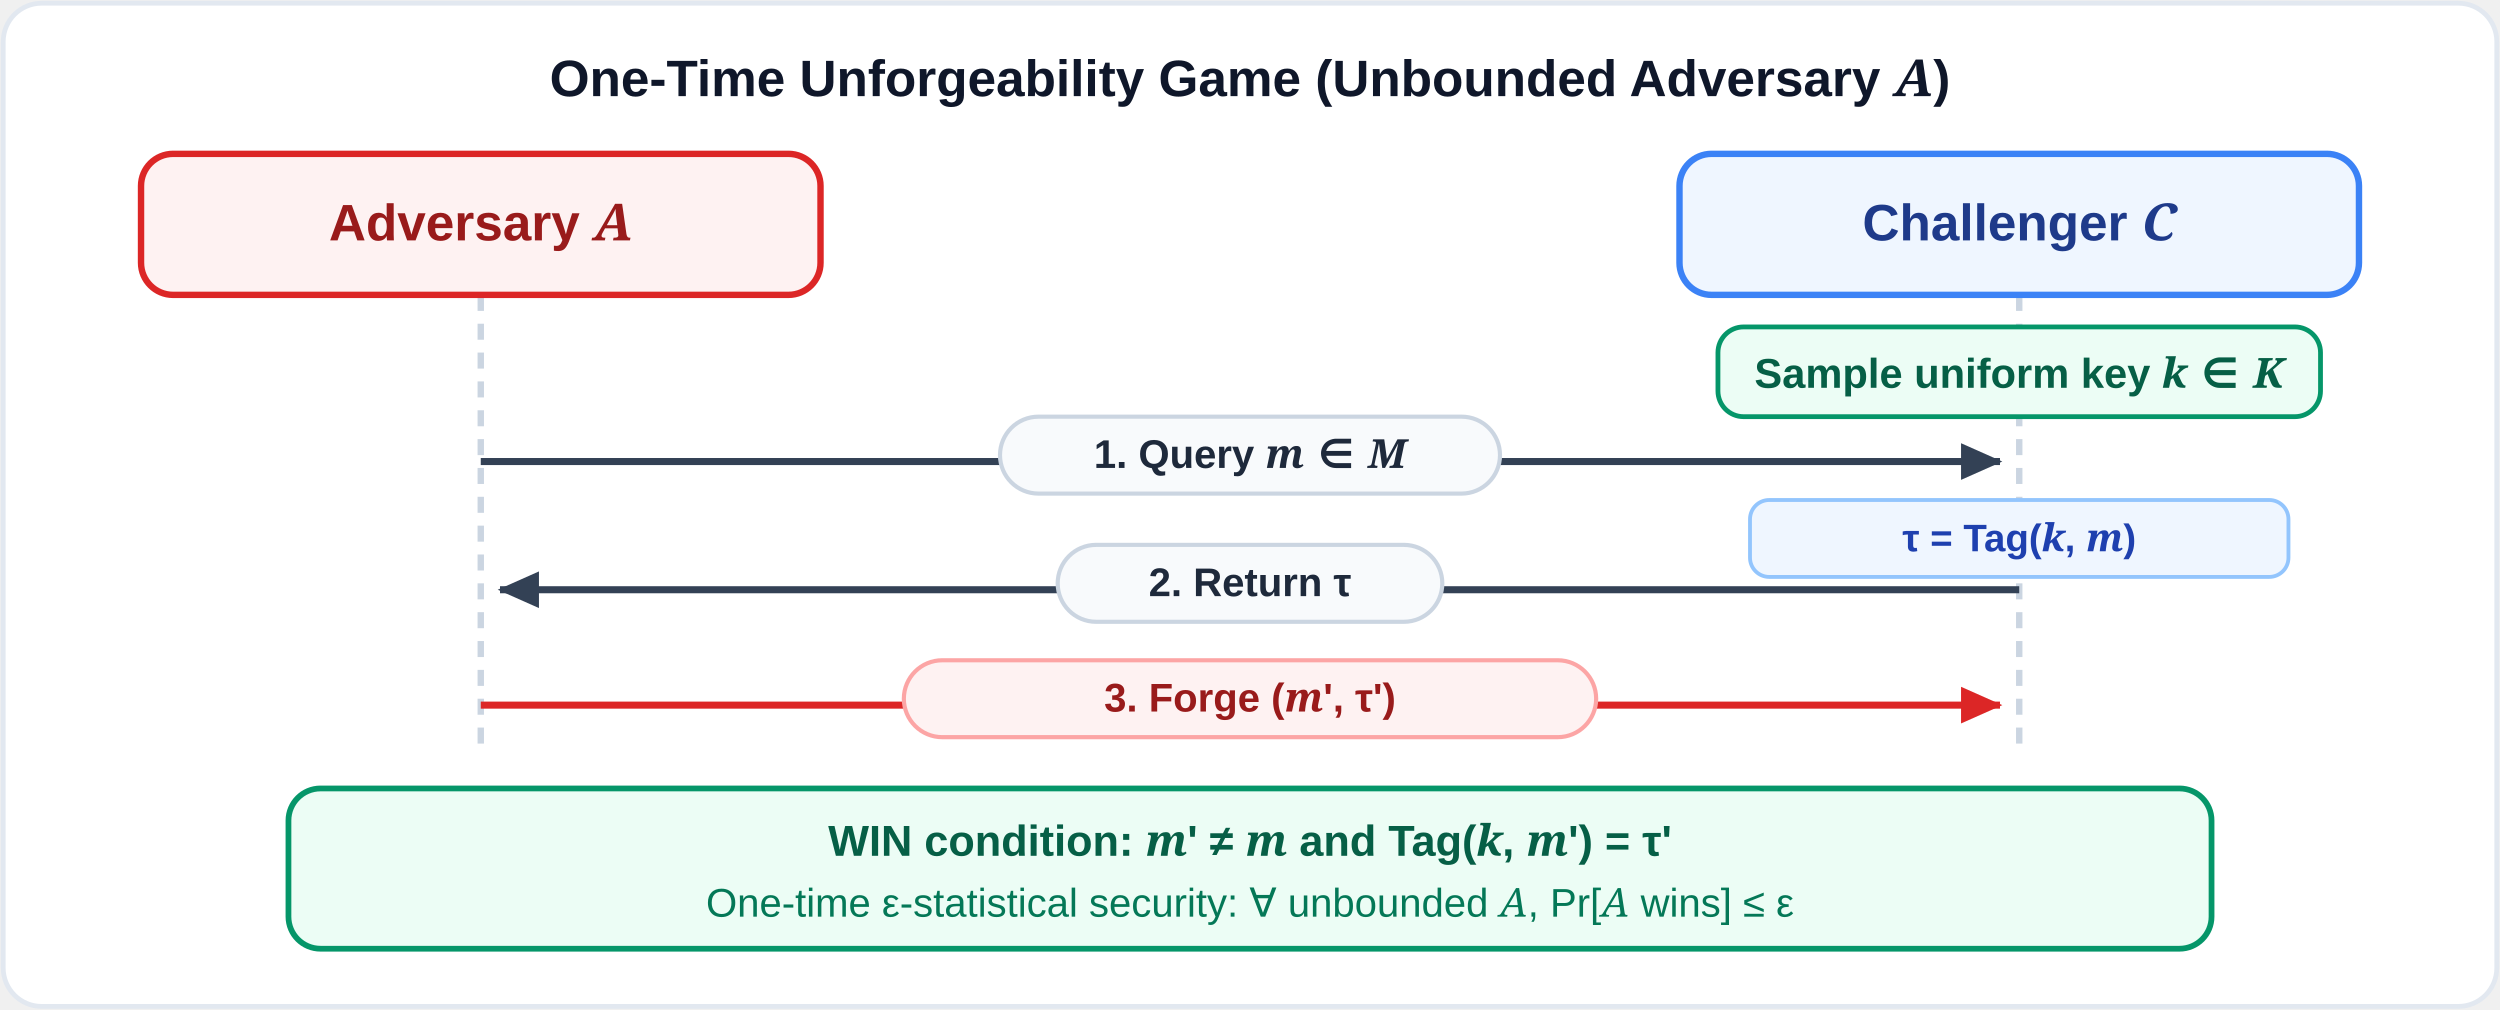
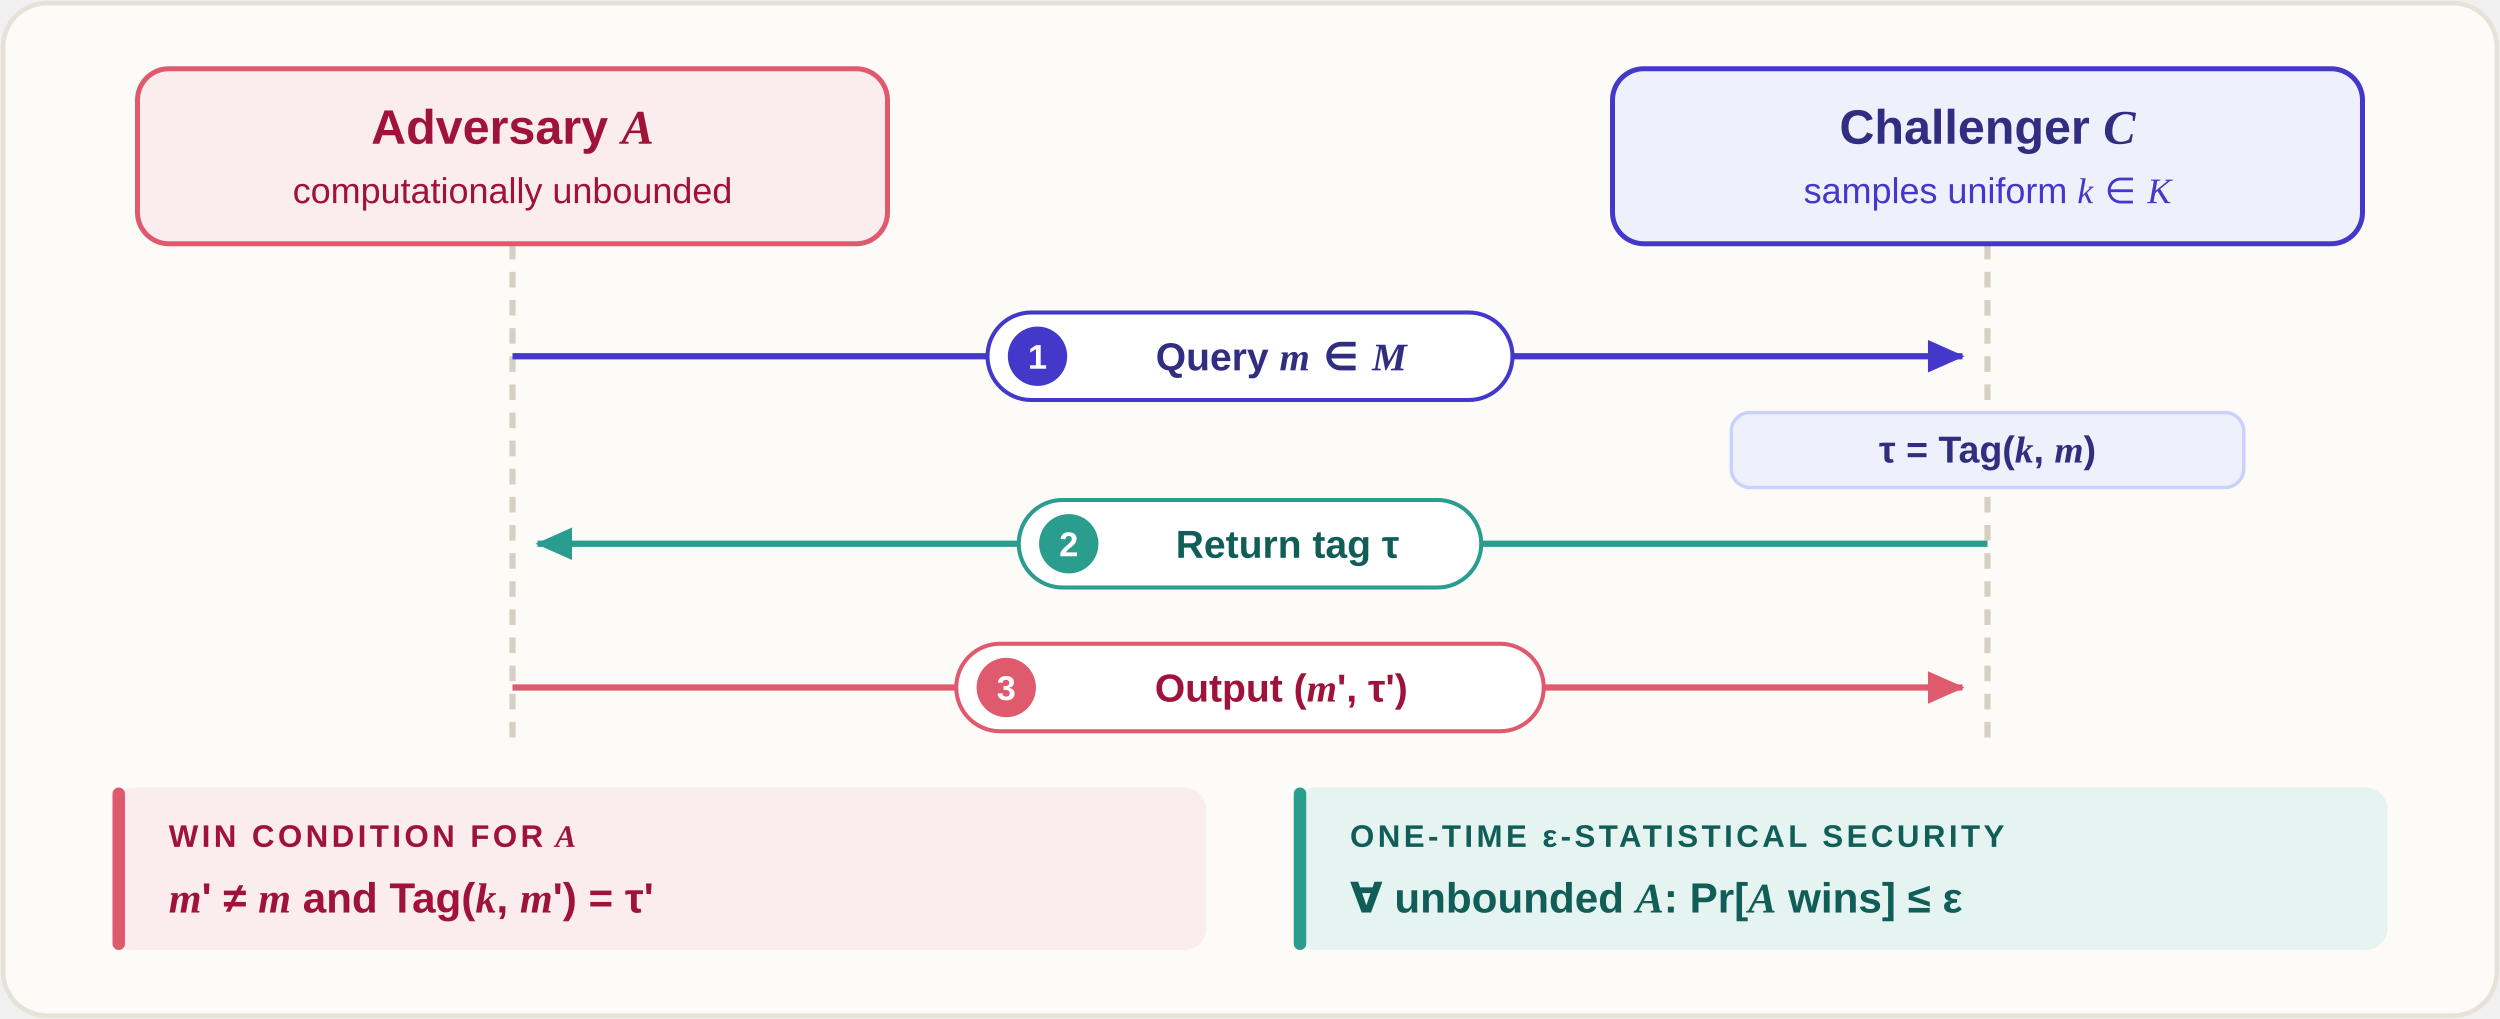
- <svg xmlns="http://www.w3.org/2000/svg" viewBox="0 0 780 315" role="img" aria-labelledby="mac-game-title mac-game-desc" font-family="Segoe UI, Arial, sans-serif">
+ <svg xmlns="http://www.w3.org/2000/svg" viewBox="0 0 800 326" role="img" aria-labelledby="mg2-title mg2-desc" font-family="'Segoe UI', Arial, sans-serif">
  <defs>
-     <marker id="arrow-slate" viewBox="0 0 10 10" refX="8.5" refY="5" markerWidth="6.5" markerHeight="6.5" orient="auto">
-       <path d="M0 1L9 5L0 9Z" fill="#334155" />
+     <marker id="mg2-arrow-indigo" viewBox="0 0 10 10" refX="8.5" refY="5" markerWidth="6.5" markerHeight="6.5" orient="auto">
+       <path d="M0 1L9 5L0 9Z" fill="#4338ca" />
    </marker>
-     <marker id="arrow-red" viewBox="0 0 10 10" refX="8.5" refY="5" markerWidth="6.5" markerHeight="6.5" orient="auto">
-       <path d="M0 1L9 5L0 9Z" fill="#dc2626" />
+     <marker id="mg2-arrow-teal" viewBox="0 0 10 10" refX="8.5" refY="5" markerWidth="6.5" markerHeight="6.5" orient="auto">
+       <path d="M0 1L9 5L0 9Z" fill="#2a9d8f" />
+     </marker>
+     <marker id="mg2-arrow-rose" viewBox="0 0 10 10" refX="8.5" refY="5" markerWidth="6.5" markerHeight="6.5" orient="auto">
+       <path d="M0 1L9 5L0 9Z" fill="#e05a6d" />
    </marker>
  </defs>
-   <rect x="1" y="1" width="778" height="313" rx="12" fill="#ffffff" stroke="#e2e8f0" stroke-width="1.5" />
-   <text x="390" y="30" text-anchor="middle" font-size="16" font-weight="700" fill="#0f172a">
-     One-Time Unforgeability Game (Unbounded Adversary <tspan font-family="Georgia, serif" font-style="italic">A</tspan>)
+   <rect x="1" y="1" width="798" height="324" rx="14" fill="#fcfbf8" stroke="#e7e2d9" stroke-width="1.5" />
+   <line x1="164" y1="78" x2="164" y2="238" stroke="#d6d0c4" stroke-width="2" stroke-dasharray="5 4" />
+   <line x1="636" y1="78" x2="636" y2="238" stroke="#d6d0c4" stroke-width="2" stroke-dasharray="5 4" />
+   <rect x="44" y="22" width="240" height="56" rx="10" fill="#fbecee" stroke="#e05a6d" stroke-width="1.6" />
+   <text x="164" y="46" text-anchor="middle" font-size="15.5" font-weight="700" fill="#9f1239">
+     Adversary <tspan font-family="Georgia, 'Times New Roman', serif" font-style="italic">A</tspan>
  </text>
-   <line x1="150" y1="92" x2="150" y2="236" stroke="#cbd5e1" stroke-width="2" stroke-dasharray="5 4" />
-   <line x1="630" y1="92" x2="630" y2="236" stroke="#cbd5e1" stroke-width="2" stroke-dasharray="5 4" />
-   <rect x="44" y="48" width="212" height="44" rx="10" fill="#fef2f2" stroke="#dc2626" stroke-width="2" />
-   <text x="150" y="75" text-anchor="middle" font-size="16" font-weight="700" fill="#991b1b">
-     Adversary <tspan font-family="Georgia, serif" font-style="italic">A</tspan>
+   <text x="164" y="65" text-anchor="middle" font-size="11.5" fill="#9f1239">
+     computationally unbounded
  </text>
-   <rect x="524" y="48" width="212" height="44" rx="10" fill="#eff6ff" stroke="#3b82f6" stroke-width="2" />
-   <text x="630" y="75" text-anchor="middle" font-size="16" font-weight="700" fill="#1e3a8a">
-     Challenger <tspan font-family="Georgia, serif" font-style="italic">C</tspan>
+   <rect x="516" y="22" width="240" height="56" rx="10" fill="#eef0fb" stroke="#4338ca" stroke-width="1.6" />
+   <text x="636" y="46" text-anchor="middle" font-size="15.5" font-weight="700" fill="#312e81">
+     Challenger <tspan font-family="Georgia, 'Times New Roman', serif" font-style="italic">C</tspan>
  </text>
-   <rect x="536" y="102" width="188" height="28" rx="8" fill="#ecfdf5" stroke="#059669" stroke-width="1.5" />
-   <text x="630" y="121" text-anchor="middle" font-size="13" font-weight="600" fill="#065f46">
-     Sample uniform key <tspan font-family="Georgia, serif" font-style="italic">k</tspan> ∈ <tspan font-family="Georgia, serif" font-style="italic">K</tspan>
+   <text x="636" y="65" text-anchor="middle" font-size="11.5" fill="#4338ca">
+     samples uniform <tspan font-family="Georgia, 'Times New Roman', serif" font-style="italic">k</tspan> ∈ <tspan font-family="Georgia, 'Times New Roman', serif" font-style="italic">K</tspan>
  </text>
-   <path d="M150 144 H624" fill="none" stroke="#334155" stroke-width="2.2" marker-end="url(#arrow-slate)" />
-   <rect x="312" y="130" width="156" height="24" rx="12" fill="#f8fafc" stroke="#cbd5e1" stroke-width="1.3" />
-   <text x="390" y="146" text-anchor="middle" font-size="12.5" font-weight="600" fill="#1e293b">
-     1. Query <tspan font-family="Georgia, serif" font-style="italic">m</tspan> ∈ <tspan font-family="Georgia, serif" font-style="italic">M</tspan>
+   <path d="M164 114 H628" fill="none" stroke="#4338ca" stroke-width="2" marker-end="url(#mg2-arrow-indigo)" />
+   <rect x="316" y="100" width="168" height="28" rx="14" fill="#ffffff" stroke="#4338ca" stroke-width="1.3" />
+   <circle cx="332" cy="114" r="9.5" fill="#4338ca" />
+   <text x="332" y="118" text-anchor="middle" font-size="11" font-weight="700" fill="#ffffff">1</text>
+   <text x="410" y="118.5" text-anchor="middle" font-size="12.5" font-weight="700" fill="#312e81">
+     Query <tspan font-family="Georgia, 'Times New Roman', serif" font-style="italic">m</tspan> ∈ <tspan font-family="Georgia, 'Times New Roman', serif" font-style="italic">M</tspan>
  </text>
-   <rect x="546" y="156" width="168" height="24" rx="6" fill="#eff6ff" stroke="#93c5fd" stroke-width="1.2" />
-   <text x="630" y="172" text-anchor="middle" font-size="12" font-weight="600" fill="#1e40af">
-     τ = Tag(<tspan font-family="Georgia, serif" font-style="italic">k</tspan>, <tspan font-family="Georgia, serif" font-style="italic">m</tspan>)
+   <rect x="554" y="132" width="164" height="24" rx="6" fill="#eef0fb" stroke="#c7d2fe" stroke-width="1.1" />
+   <text x="636" y="148" text-anchor="middle" font-size="12" font-weight="700" fill="#312e81">
+     τ = Tag(<tspan font-family="Georgia, 'Times New Roman', serif" font-style="italic">k</tspan>, <tspan font-family="Georgia, 'Times New Roman', serif" font-style="italic">m</tspan>)
  </text>
-   <path d="M630 184 H156" fill="none" stroke="#334155" stroke-width="2.2" marker-end="url(#arrow-slate)" />
-   <rect x="330" y="170" width="120" height="24" rx="12" fill="#f8fafc" stroke="#cbd5e1" stroke-width="1.3" />
-   <text x="390" y="186" text-anchor="middle" font-size="12.5" font-weight="600" fill="#1e293b">
-     2. Return τ
+   <path d="M636 174 H172" fill="none" stroke="#2a9d8f" stroke-width="2" marker-end="url(#mg2-arrow-teal)" />
+   <rect x="326" y="160" width="148" height="28" rx="14" fill="#ffffff" stroke="#2a9d8f" stroke-width="1.3" />
+   <circle cx="342" cy="174" r="9.5" fill="#2a9d8f" />
+   <text x="342" y="178" text-anchor="middle" font-size="11" font-weight="700" fill="#ffffff">2</text>
+   <text x="412" y="178.5" text-anchor="middle" font-size="12.5" font-weight="700" fill="#115e59">
+     Return tag τ
  </text>
-   <path d="M150 220 H624" fill="none" stroke="#dc2626" stroke-width="2.2" marker-end="url(#arrow-red)" />
-   <rect x="282" y="206" width="216" height="24" rx="12" fill="#fef2f2" stroke="#fca5a5" stroke-width="1.3" />
-   <text x="390" y="222" text-anchor="middle" font-size="12.5" font-weight="600" fill="#991b1b">
-     3. Forge (<tspan font-family="Georgia, serif" font-style="italic">m</tspan>', τ')
+   <path d="M164 220 H628" fill="none" stroke="#e05a6d" stroke-width="2" marker-end="url(#mg2-arrow-rose)" />
+   <rect x="306" y="206" width="188" height="28" rx="14" fill="#ffffff" stroke="#e05a6d" stroke-width="1.3" />
+   <circle cx="322" cy="220" r="9.5" fill="#e05a6d" />
+   <text x="322" y="224" text-anchor="middle" font-size="11" font-weight="700" fill="#ffffff">3</text>
+   <text x="410" y="224.5" text-anchor="middle" font-size="12.5" font-weight="700" fill="#9f1239">
+     Output (<tspan font-family="Georgia, 'Times New Roman', serif" font-style="italic">m</tspan>', τ')
  </text>
-   <rect x="90" y="246" width="600" height="50" rx="10" fill="#ecfdf5" stroke="#059669" stroke-width="1.8" />
-   <text x="390" y="267" text-anchor="middle" font-size="13.5" font-weight="700" fill="#065f46">
-     WIN condition:  <tspan font-family="Georgia, serif" font-style="italic">m</tspan>' ≠ <tspan font-family="Georgia, serif" font-style="italic">m</tspan>   and   Tag(<tspan font-family="Georgia, serif" font-style="italic">k</tspan>, <tspan font-family="Georgia, serif" font-style="italic">m</tspan>') = τ'
+   <rect x="36" y="252" width="350" height="52" rx="7" fill="#fbecee" />
+   <rect x="36" y="252" width="4" height="52" rx="2" fill="#e05a6d" />
+   <text x="54" y="271" font-size="10" font-weight="700" letter-spacing="1.1" fill="#9f1239">
+     WIN CONDITION FOR <tspan font-family="Georgia, 'Times New Roman', serif" font-style="italic">A</tspan>
  </text>
-   <text x="390" y="286" text-anchor="middle" font-size="12.5" fill="#047857">
-     One-time ε-statistical security:  ∀ unbounded <tspan font-family="Georgia, serif" font-style="italic">A</tspan>,   Pr[<tspan font-family="Georgia, serif" font-style="italic">A</tspan> wins] ≤ ε
+   <text x="54" y="292" font-size="13.5" font-weight="700" fill="#9f1239">
+     <tspan font-family="Georgia, 'Times New Roman', serif" font-style="italic">m</tspan>' ≠ <tspan font-family="Georgia, 'Times New Roman', serif" font-style="italic">m</tspan>    and    Tag(<tspan font-family="Georgia, 'Times New Roman', serif" font-style="italic">k</tspan>, <tspan font-family="Georgia, 'Times New Roman', serif" font-style="italic">m</tspan>') = τ'
+   </text>
+   <rect x="414" y="252" width="350" height="52" rx="7" fill="#e6f4f1" />
+   <rect x="414" y="252" width="4" height="52" rx="2" fill="#2a9d8f" />
+   <text x="432" y="271" font-size="10" font-weight="700" letter-spacing="1.1" fill="#115e59">
+     ONE-TIME ε-STATISTICAL SECURITY
+   </text>
+   <text x="432" y="292" font-size="13.5" font-weight="700" fill="#115e59">
+     ∀ unbounded <tspan font-family="Georgia, 'Times New Roman', serif" font-style="italic">A</tspan>:   Pr[<tspan font-family="Georgia, 'Times New Roman', serif" font-style="italic">A</tspan> wins] ≤ ε
  </text>
</svg>
